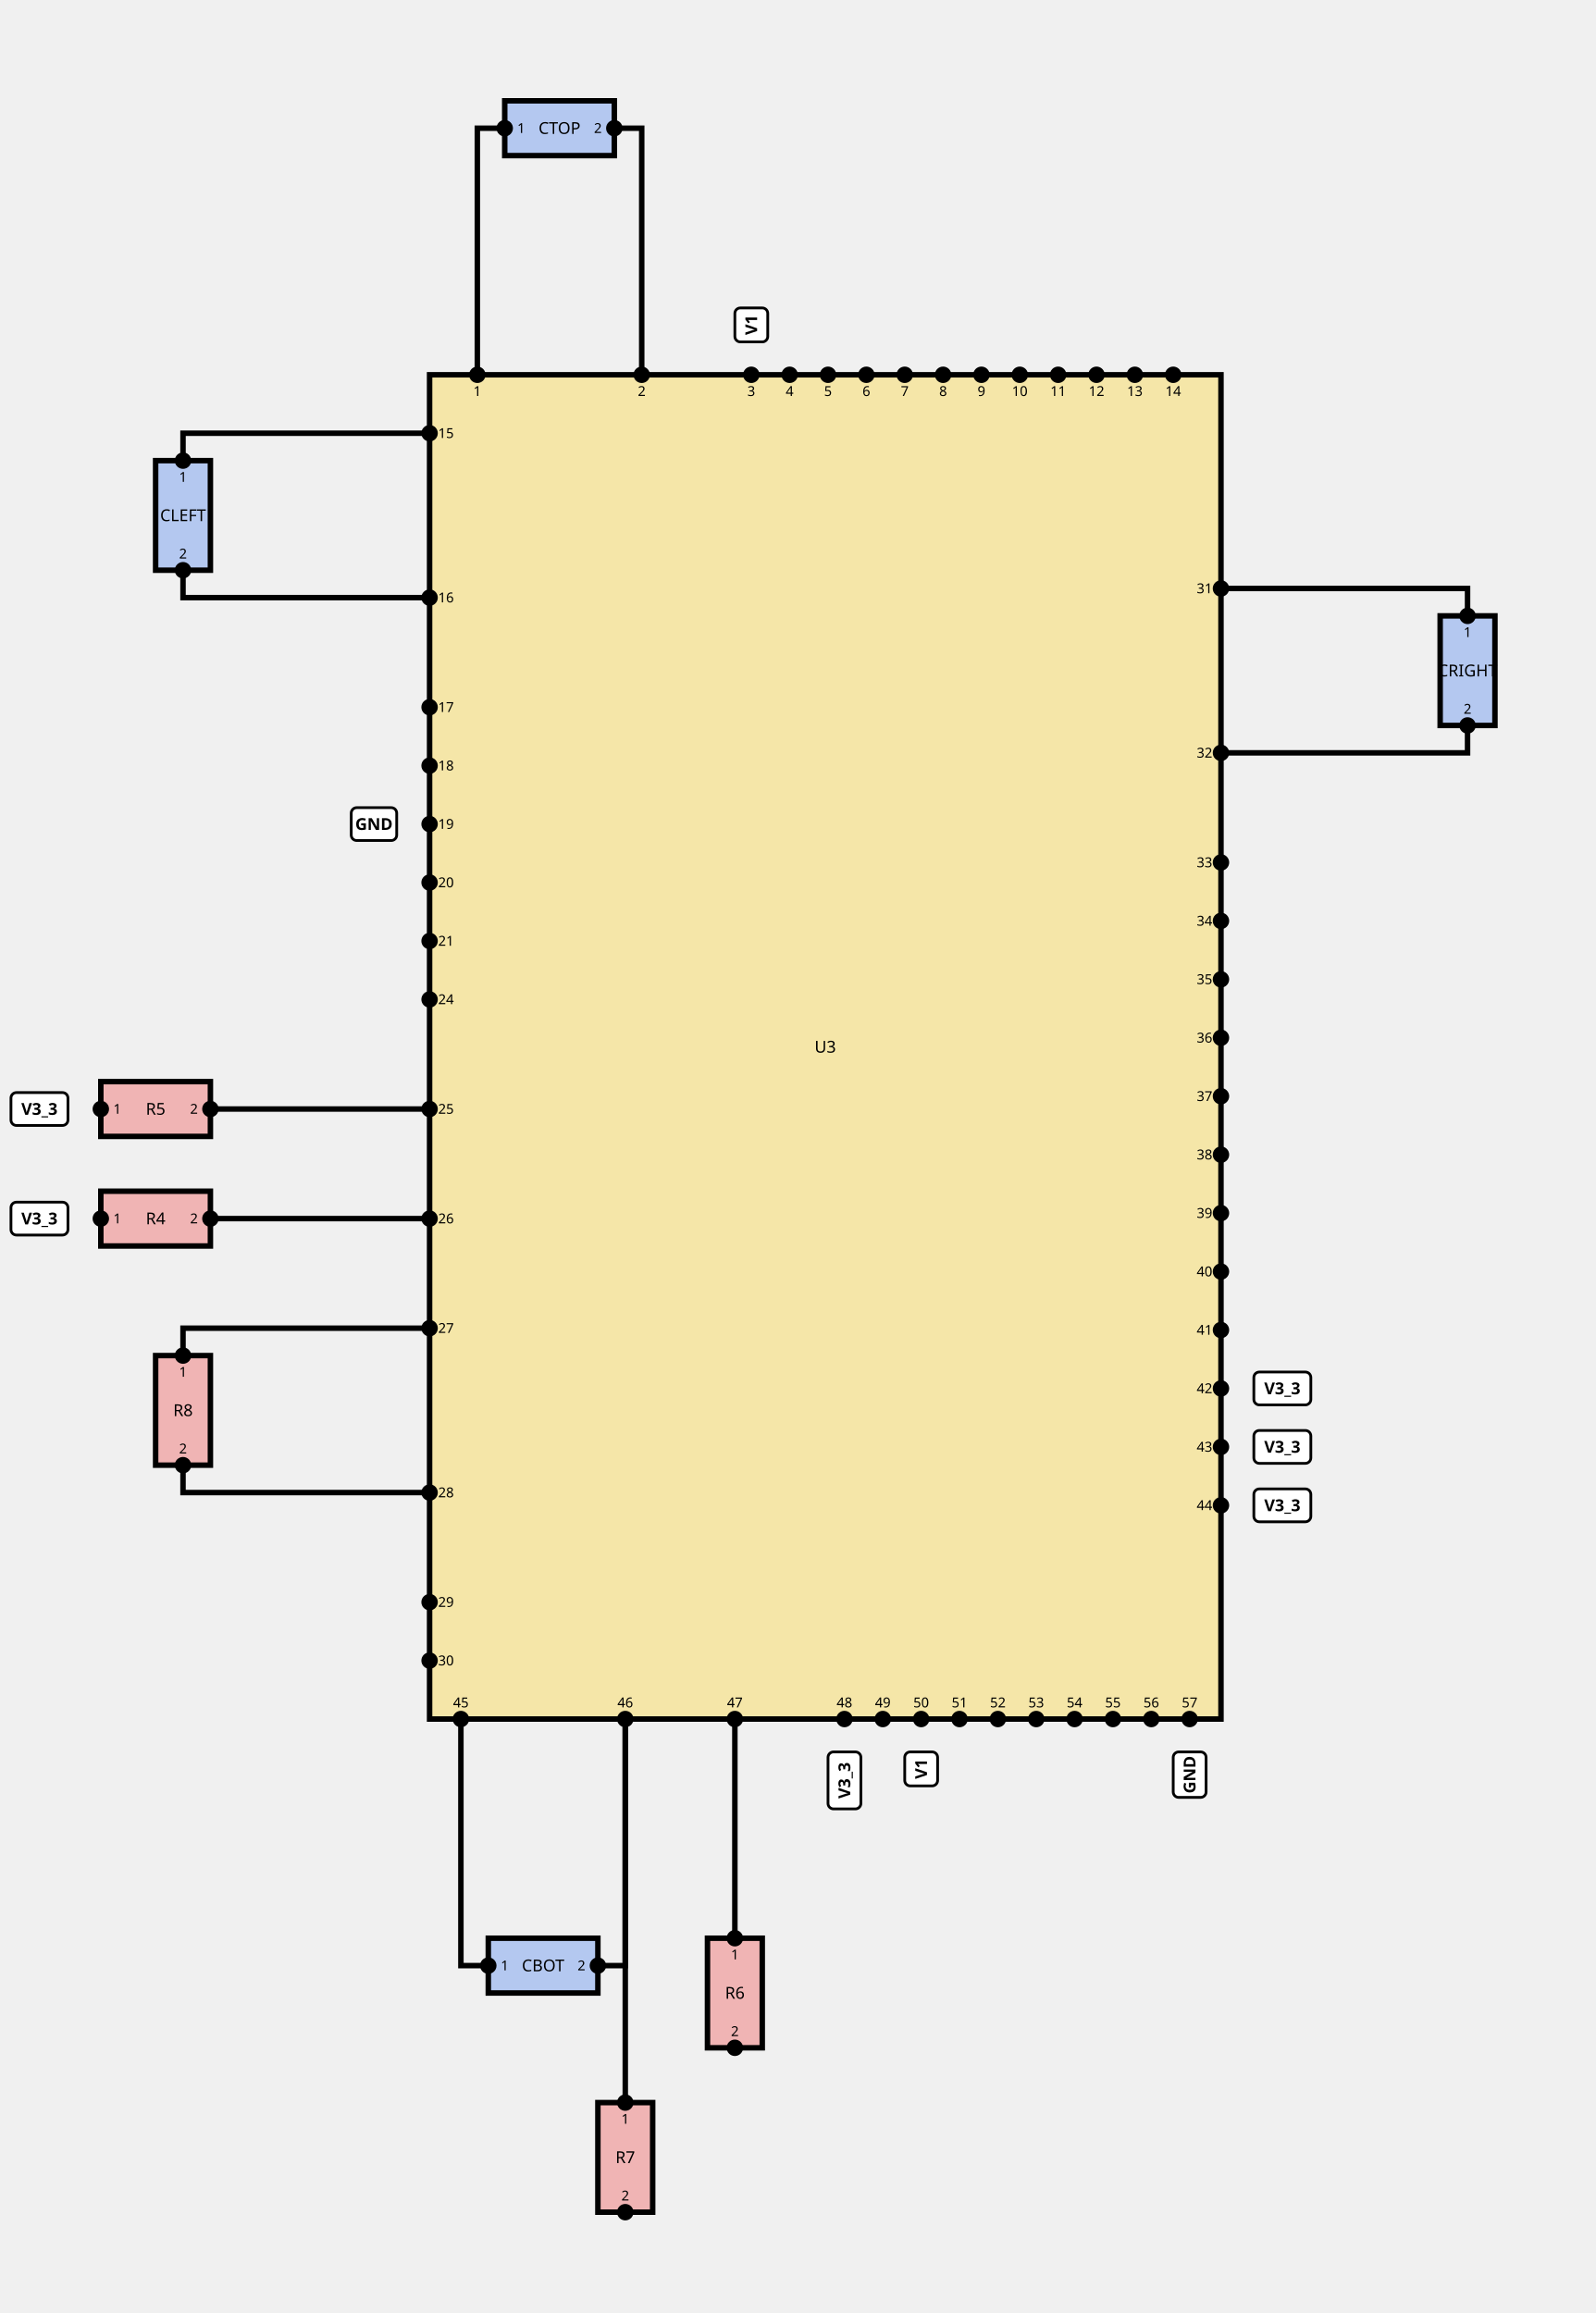
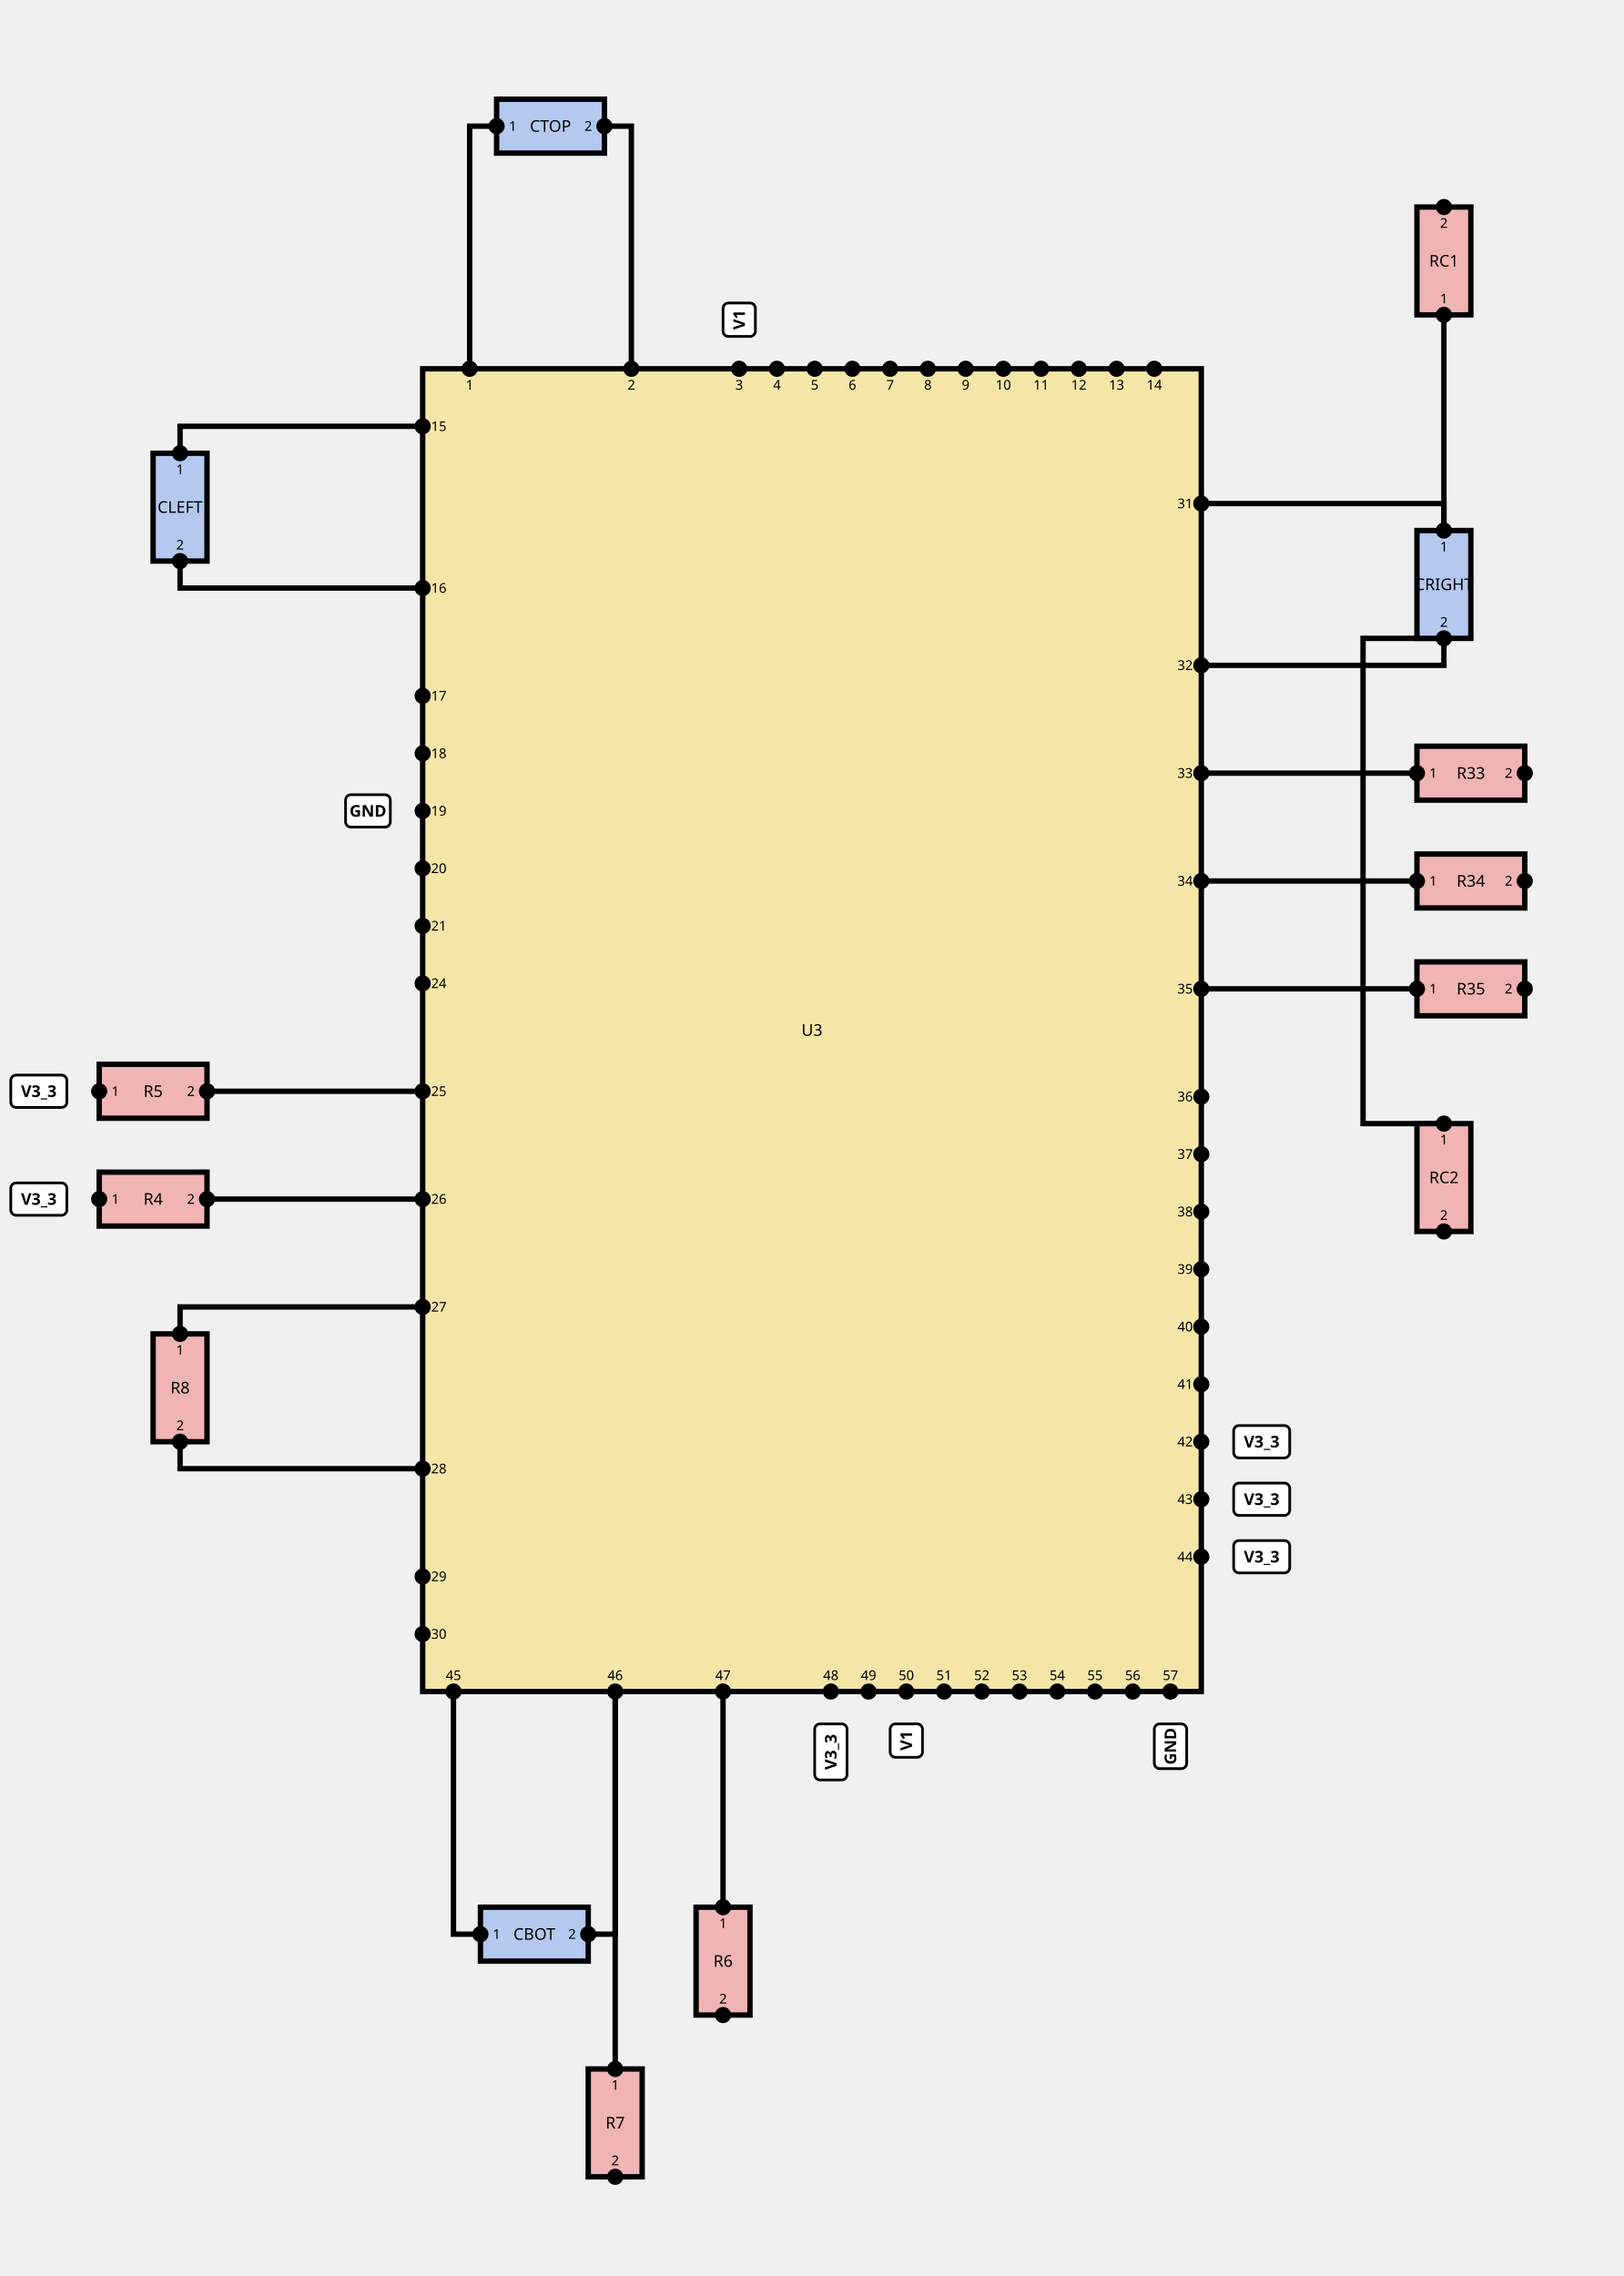
- <svg xmlns="http://www.w3.org/2000/svg" width="291.229" height="422.133" viewBox="0 0 291.229 422.133">
+ <svg xmlns="http://www.w3.org/2000/svg" width="301.229" height="422.133" viewBox="0 0 301.229 422.133">
  <polyline points="33.4,247.4 33.4,242.4 78.4,242.4" fill="none" stroke="black" stroke-width="1" />
  <polyline points="33.4,267.4 33.4,272.4 78.4,272.4" fill="none" stroke="black" stroke-width="1" />
  <polyline points="92.114,23.4 87.114,23.4 87.114,68.4" fill="none" stroke="black" stroke-width="1" />
  <polyline points="112.114,23.4 117.114,23.4 117.114,68.4" fill="none" stroke="black" stroke-width="1" />
  <polyline points="33.4,84.067 33.4,79.067 78.4,79.067" fill="none" stroke="black" stroke-width="1" />
  <polyline points="33.4,104.067 33.4,109.067 78.4,109.067" fill="none" stroke="black" stroke-width="1" />
-   <polyline points="267.829,112.4 267.829,107.4 222.829,107.4" fill="none" stroke="black" stroke-width="1" />
-   <polyline points="267.829,132.4 267.829,137.4 222.829,137.4" fill="none" stroke="black" stroke-width="1" />
+   <polyline points="267.829,98.4 267.829,93.4 222.829,93.4" fill="none" stroke="black" stroke-width="1" />
+   <polyline points="267.829,118.4 267.829,123.4 222.829,123.4" fill="none" stroke="black" stroke-width="1" />
  <polyline points="89.114,358.733 84.114,358.733 84.114,313.733" fill="none" stroke="black" stroke-width="1" />
  <polyline points="109.114,358.733 114.114,358.733 114.114,313.733" fill="none" stroke="black" stroke-width="1" />
  <polyline points="38.4,222.4 78.4,222.4" fill="none" stroke="black" stroke-width="1" />
  <polyline points="38.4,202.4 78.4,202.4" fill="none" stroke="black" stroke-width="1" />
  <polyline points="134.114,353.733 134.114,313.733" fill="none" stroke="black" stroke-width="1" />
  <polyline points="114.114,383.733 114.114,313.733" fill="none" stroke="black" stroke-width="1" />
+   <polyline points="262.829,143.4 222.829,143.4" fill="none" stroke="black" stroke-width="1" />
+   <polyline points="262.829,163.4 222.829,163.4" fill="none" stroke="black" stroke-width="1" />
+   <polyline points="262.829,183.4 222.829,183.4" fill="none" stroke="black" stroke-width="1" />
+   <polyline points="267.829,58.4 267.829,98.4" fill="none" stroke="black" stroke-width="1" />
+   <polyline points="267.829,208.4 252.829,208.4 252.829,118.4 267.829,118.4" fill="none" stroke="black" stroke-width="1" />
  <rect x="78.4" y="68.4" width="144.429" height="245.333" fill="#f5e6a8" stroke="black" stroke-width="1" />
  <circle cx="87.114" cy="68.4" r="1.5" fill="black" />
  <text x="87.114" y="71.4" font-family="sans-serif" font-size="2.5" text-anchor="middle" dominant-baseline="middle">1</text>
  <circle cx="117.114" cy="68.4" r="1.5" fill="black" />
  <text x="117.114" y="71.4" font-family="sans-serif" font-size="2.5" text-anchor="middle" dominant-baseline="middle">2</text>
  <circle cx="137.114" cy="68.4" r="1.5" fill="black" />
  <text x="137.114" y="71.4" font-family="sans-serif" font-size="2.5" text-anchor="middle" dominant-baseline="middle">3</text>
  <circle cx="144.114" cy="68.4" r="1.5" fill="black" />
  <text x="144.114" y="71.4" font-family="sans-serif" font-size="2.5" text-anchor="middle" dominant-baseline="middle">4</text>
  <circle cx="151.114" cy="68.4" r="1.5" fill="black" />
  <text x="151.114" y="71.4" font-family="sans-serif" font-size="2.5" text-anchor="middle" dominant-baseline="middle">5</text>
  <circle cx="158.114" cy="68.4" r="1.5" fill="black" />
  <text x="158.114" y="71.4" font-family="sans-serif" font-size="2.5" text-anchor="middle" dominant-baseline="middle">6</text>
  <circle cx="165.114" cy="68.4" r="1.5" fill="black" />
  <text x="165.114" y="71.4" font-family="sans-serif" font-size="2.5" text-anchor="middle" dominant-baseline="middle">7</text>
  <circle cx="172.114" cy="68.4" r="1.5" fill="black" />
  <text x="172.114" y="71.4" font-family="sans-serif" font-size="2.5" text-anchor="middle" dominant-baseline="middle">8</text>
  <circle cx="179.114" cy="68.4" r="1.5" fill="black" />
  <text x="179.114" y="71.4" font-family="sans-serif" font-size="2.5" text-anchor="middle" dominant-baseline="middle">9</text>
  <circle cx="186.114" cy="68.4" r="1.5" fill="black" />
  <text x="186.114" y="71.4" font-family="sans-serif" font-size="2.5" text-anchor="middle" dominant-baseline="middle">10</text>
  <circle cx="193.114" cy="68.4" r="1.5" fill="black" />
  <text x="193.114" y="71.4" font-family="sans-serif" font-size="2.5" text-anchor="middle" dominant-baseline="middle">11</text>
  <circle cx="200.114" cy="68.4" r="1.5" fill="black" />
  <text x="200.114" y="71.4" font-family="sans-serif" font-size="2.5" text-anchor="middle" dominant-baseline="middle">12</text>
  <circle cx="207.114" cy="68.4" r="1.5" fill="black" />
  <text x="207.114" y="71.4" font-family="sans-serif" font-size="2.5" text-anchor="middle" dominant-baseline="middle">13</text>
  <circle cx="214.114" cy="68.4" r="1.5" fill="black" />
  <text x="214.114" y="71.4" font-family="sans-serif" font-size="2.5" text-anchor="middle" dominant-baseline="middle">14</text>
  <circle cx="78.4" cy="79.067" r="1.5" fill="black" />
  <text x="81.4" y="79.067" font-family="sans-serif" font-size="2.5" text-anchor="middle" dominant-baseline="middle">15</text>
  <circle cx="78.4" cy="109.067" r="1.5" fill="black" />
  <text x="81.4" y="109.067" font-family="sans-serif" font-size="2.5" text-anchor="middle" dominant-baseline="middle">16</text>
  <circle cx="78.4" cy="129.067" r="1.5" fill="black" />
  <text x="81.4" y="129.067" font-family="sans-serif" font-size="2.5" text-anchor="middle" dominant-baseline="middle">17</text>
  <circle cx="78.4" cy="139.733" r="1.5" fill="black" />
  <text x="81.4" y="139.733" font-family="sans-serif" font-size="2.5" text-anchor="middle" dominant-baseline="middle">18</text>
  <circle cx="78.4" cy="150.4" r="1.5" fill="black" />
  <text x="81.4" y="150.4" font-family="sans-serif" font-size="2.5" text-anchor="middle" dominant-baseline="middle">19</text>
  <circle cx="78.4" cy="161.067" r="1.5" fill="black" />
  <text x="81.4" y="161.067" font-family="sans-serif" font-size="2.5" text-anchor="middle" dominant-baseline="middle">20</text>
  <circle cx="78.4" cy="171.733" r="1.5" fill="black" />
  <text x="81.4" y="171.733" font-family="sans-serif" font-size="2.5" text-anchor="middle" dominant-baseline="middle">21</text>
  <circle cx="78.4" cy="182.4" r="1.5" fill="black" />
  <text x="81.4" y="182.4" font-family="sans-serif" font-size="2.5" text-anchor="middle" dominant-baseline="middle">24</text>
  <circle cx="78.4" cy="202.4" r="1.5" fill="black" />
  <text x="81.4" y="202.4" font-family="sans-serif" font-size="2.5" text-anchor="middle" dominant-baseline="middle">25</text>
  <circle cx="78.4" cy="222.4" r="1.5" fill="black" />
  <text x="81.4" y="222.4" font-family="sans-serif" font-size="2.5" text-anchor="middle" dominant-baseline="middle">26</text>
  <circle cx="78.4" cy="242.4" r="1.5" fill="black" />
  <text x="81.4" y="242.4" font-family="sans-serif" font-size="2.5" text-anchor="middle" dominant-baseline="middle">27</text>
  <circle cx="78.4" cy="272.4" r="1.5" fill="black" />
  <text x="81.4" y="272.4" font-family="sans-serif" font-size="2.5" text-anchor="middle" dominant-baseline="middle">28</text>
  <circle cx="78.4" cy="292.4" r="1.5" fill="black" />
  <text x="81.4" y="292.4" font-family="sans-serif" font-size="2.5" text-anchor="middle" dominant-baseline="middle">29</text>
  <circle cx="78.4" cy="303.067" r="1.5" fill="black" />
  <text x="81.4" y="303.067" font-family="sans-serif" font-size="2.5" text-anchor="middle" dominant-baseline="middle">30</text>
-   <circle cx="222.829" cy="107.4" r="1.5" fill="black" />
-   <text x="219.829" y="107.4" font-family="sans-serif" font-size="2.5" text-anchor="middle" dominant-baseline="middle">31</text>
-   <circle cx="222.829" cy="137.4" r="1.5" fill="black" />
-   <text x="219.829" y="137.4" font-family="sans-serif" font-size="2.5" text-anchor="middle" dominant-baseline="middle">32</text>
-   <circle cx="222.829" cy="157.4" r="1.5" fill="black" />
-   <text x="219.829" y="157.4" font-family="sans-serif" font-size="2.5" text-anchor="middle" dominant-baseline="middle">33</text>
-   <circle cx="222.829" cy="168.067" r="1.5" fill="black" />
-   <text x="219.829" y="168.067" font-family="sans-serif" font-size="2.5" text-anchor="middle" dominant-baseline="middle">34</text>
-   <circle cx="222.829" cy="178.733" r="1.5" fill="black" />
-   <text x="219.829" y="178.733" font-family="sans-serif" font-size="2.5" text-anchor="middle" dominant-baseline="middle">35</text>
-   <circle cx="222.829" cy="189.4" r="1.5" fill="black" />
-   <text x="219.829" y="189.4" font-family="sans-serif" font-size="2.5" text-anchor="middle" dominant-baseline="middle">36</text>
-   <circle cx="222.829" cy="200.067" r="1.5" fill="black" />
-   <text x="219.829" y="200.067" font-family="sans-serif" font-size="2.5" text-anchor="middle" dominant-baseline="middle">37</text>
-   <circle cx="222.829" cy="210.733" r="1.5" fill="black" />
-   <text x="219.829" y="210.733" font-family="sans-serif" font-size="2.5" text-anchor="middle" dominant-baseline="middle">38</text>
-   <circle cx="222.829" cy="221.4" r="1.5" fill="black" />
-   <text x="219.829" y="221.4" font-family="sans-serif" font-size="2.5" text-anchor="middle" dominant-baseline="middle">39</text>
-   <circle cx="222.829" cy="232.067" r="1.5" fill="black" />
-   <text x="219.829" y="232.067" font-family="sans-serif" font-size="2.5" text-anchor="middle" dominant-baseline="middle">40</text>
-   <circle cx="222.829" cy="242.733" r="1.5" fill="black" />
-   <text x="219.829" y="242.733" font-family="sans-serif" font-size="2.5" text-anchor="middle" dominant-baseline="middle">41</text>
-   <circle cx="222.829" cy="253.4" r="1.5" fill="black" />
-   <text x="219.829" y="253.4" font-family="sans-serif" font-size="2.5" text-anchor="middle" dominant-baseline="middle">42</text>
-   <circle cx="222.829" cy="264.067" r="1.5" fill="black" />
-   <text x="219.829" y="264.067" font-family="sans-serif" font-size="2.5" text-anchor="middle" dominant-baseline="middle">43</text>
-   <circle cx="222.829" cy="274.733" r="1.5" fill="black" />
-   <text x="219.829" y="274.733" font-family="sans-serif" font-size="2.5" text-anchor="middle" dominant-baseline="middle">44</text>
+   <circle cx="222.829" cy="93.4" r="1.5" fill="black" />
+   <text x="219.829" y="93.4" font-family="sans-serif" font-size="2.5" text-anchor="middle" dominant-baseline="middle">31</text>
+   <circle cx="222.829" cy="123.4" r="1.5" fill="black" />
+   <text x="219.829" y="123.4" font-family="sans-serif" font-size="2.5" text-anchor="middle" dominant-baseline="middle">32</text>
+   <circle cx="222.829" cy="143.4" r="1.5" fill="black" />
+   <text x="219.829" y="143.4" font-family="sans-serif" font-size="2.5" text-anchor="middle" dominant-baseline="middle">33</text>
+   <circle cx="222.829" cy="163.4" r="1.5" fill="black" />
+   <text x="219.829" y="163.4" font-family="sans-serif" font-size="2.5" text-anchor="middle" dominant-baseline="middle">34</text>
+   <circle cx="222.829" cy="183.4" r="1.5" fill="black" />
+   <text x="219.829" y="183.4" font-family="sans-serif" font-size="2.5" text-anchor="middle" dominant-baseline="middle">35</text>
+   <circle cx="222.829" cy="203.4" r="1.5" fill="black" />
+   <text x="219.829" y="203.4" font-family="sans-serif" font-size="2.5" text-anchor="middle" dominant-baseline="middle">36</text>
+   <circle cx="222.829" cy="214.067" r="1.5" fill="black" />
+   <text x="219.829" y="214.067" font-family="sans-serif" font-size="2.5" text-anchor="middle" dominant-baseline="middle">37</text>
+   <circle cx="222.829" cy="224.733" r="1.5" fill="black" />
+   <text x="219.829" y="224.733" font-family="sans-serif" font-size="2.5" text-anchor="middle" dominant-baseline="middle">38</text>
+   <circle cx="222.829" cy="235.4" r="1.5" fill="black" />
+   <text x="219.829" y="235.4" font-family="sans-serif" font-size="2.5" text-anchor="middle" dominant-baseline="middle">39</text>
+   <circle cx="222.829" cy="246.067" r="1.5" fill="black" />
+   <text x="219.829" y="246.067" font-family="sans-serif" font-size="2.5" text-anchor="middle" dominant-baseline="middle">40</text>
+   <circle cx="222.829" cy="256.733" r="1.5" fill="black" />
+   <text x="219.829" y="256.733" font-family="sans-serif" font-size="2.5" text-anchor="middle" dominant-baseline="middle">41</text>
+   <circle cx="222.829" cy="267.4" r="1.5" fill="black" />
+   <text x="219.829" y="267.4" font-family="sans-serif" font-size="2.5" text-anchor="middle" dominant-baseline="middle">42</text>
+   <circle cx="222.829" cy="278.067" r="1.5" fill="black" />
+   <text x="219.829" y="278.067" font-family="sans-serif" font-size="2.5" text-anchor="middle" dominant-baseline="middle">43</text>
+   <circle cx="222.829" cy="288.733" r="1.5" fill="black" />
+   <text x="219.829" y="288.733" font-family="sans-serif" font-size="2.5" text-anchor="middle" dominant-baseline="middle">44</text>
  <circle cx="84.114" cy="313.733" r="1.5" fill="black" />
  <text x="84.114" y="310.733" font-family="sans-serif" font-size="2.5" text-anchor="middle" dominant-baseline="middle">45</text>
  <circle cx="114.114" cy="313.733" r="1.5" fill="black" />
  <text x="114.114" y="310.733" font-family="sans-serif" font-size="2.5" text-anchor="middle" dominant-baseline="middle">46</text>
  <circle cx="134.114" cy="313.733" r="1.5" fill="black" />
  <text x="134.114" y="310.733" font-family="sans-serif" font-size="2.5" text-anchor="middle" dominant-baseline="middle">47</text>
  <circle cx="154.114" cy="313.733" r="1.5" fill="black" />
  <text x="154.114" y="310.733" font-family="sans-serif" font-size="2.5" text-anchor="middle" dominant-baseline="middle">48</text>
  <circle cx="161.114" cy="313.733" r="1.5" fill="black" />
  <text x="161.114" y="310.733" font-family="sans-serif" font-size="2.5" text-anchor="middle" dominant-baseline="middle">49</text>
  <circle cx="168.114" cy="313.733" r="1.5" fill="black" />
  <text x="168.114" y="310.733" font-family="sans-serif" font-size="2.5" text-anchor="middle" dominant-baseline="middle">50</text>
  <circle cx="175.114" cy="313.733" r="1.5" fill="black" />
  <text x="175.114" y="310.733" font-family="sans-serif" font-size="2.5" text-anchor="middle" dominant-baseline="middle">51</text>
  <circle cx="182.114" cy="313.733" r="1.5" fill="black" />
  <text x="182.114" y="310.733" font-family="sans-serif" font-size="2.5" text-anchor="middle" dominant-baseline="middle">52</text>
  <circle cx="189.114" cy="313.733" r="1.5" fill="black" />
  <text x="189.114" y="310.733" font-family="sans-serif" font-size="2.5" text-anchor="middle" dominant-baseline="middle">53</text>
  <circle cx="196.114" cy="313.733" r="1.5" fill="black" />
  <text x="196.114" y="310.733" font-family="sans-serif" font-size="2.5" text-anchor="middle" dominant-baseline="middle">54</text>
  <circle cx="203.114" cy="313.733" r="1.5" fill="black" />
  <text x="203.114" y="310.733" font-family="sans-serif" font-size="2.5" text-anchor="middle" dominant-baseline="middle">55</text>
  <circle cx="210.114" cy="313.733" r="1.5" fill="black" />
  <text x="210.114" y="310.733" font-family="sans-serif" font-size="2.5" text-anchor="middle" dominant-baseline="middle">56</text>
  <circle cx="217.114" cy="313.733" r="1.5" fill="black" />
  <text x="217.114" y="310.733" font-family="sans-serif" font-size="2.5" text-anchor="middle" dominant-baseline="middle">57</text>
  <text x="150.614" y="191.067" font-family="sans-serif" font-size="3" text-anchor="middle" dominant-baseline="middle">U3</text>
  <rect x="28.4" y="247.4" width="10" height="20" fill="#f0b4b4" stroke="black" stroke-width="1" />
  <circle cx="33.4" cy="247.4" r="1.5" fill="black" />
  <text x="33.4" y="250.4" font-family="sans-serif" font-size="2.5" text-anchor="middle" dominant-baseline="middle">1</text>
  <circle cx="33.4" cy="267.4" r="1.5" fill="black" />
  <text x="33.4" y="264.4" font-family="sans-serif" font-size="2.5" text-anchor="middle" dominant-baseline="middle">2</text>
  <text x="33.4" y="257.4" font-family="sans-serif" font-size="3" text-anchor="middle" dominant-baseline="middle">R8</text>
  <rect x="92.114" y="18.4" width="20" height="10" fill="#b4c8f0" stroke="black" stroke-width="1" />
  <circle cx="92.114" cy="23.4" r="1.5" fill="black" />
  <text x="95.114" y="23.4" font-family="sans-serif" font-size="2.5" text-anchor="middle" dominant-baseline="middle">1</text>
  <circle cx="112.114" cy="23.4" r="1.5" fill="black" />
  <text x="109.114" y="23.4" font-family="sans-serif" font-size="2.5" text-anchor="middle" dominant-baseline="middle">2</text>
  <text x="102.114" y="23.4" font-family="sans-serif" font-size="3" text-anchor="middle" dominant-baseline="middle">CTOP</text>
  <rect x="28.4" y="84.067" width="10" height="20" fill="#b4c8f0" stroke="black" stroke-width="1" />
  <circle cx="33.4" cy="84.067" r="1.5" fill="black" />
  <text x="33.4" y="87.067" font-family="sans-serif" font-size="2.5" text-anchor="middle" dominant-baseline="middle">1</text>
  <circle cx="33.4" cy="104.067" r="1.5" fill="black" />
  <text x="33.4" y="101.067" font-family="sans-serif" font-size="2.5" text-anchor="middle" dominant-baseline="middle">2</text>
  <text x="33.4" y="94.067" font-family="sans-serif" font-size="3" text-anchor="middle" dominant-baseline="middle">CLEFT</text>
-   <rect x="262.829" y="112.4" width="10" height="20" fill="#b4c8f0" stroke="black" stroke-width="1" />
-   <circle cx="267.829" cy="112.4" r="1.5" fill="black" />
-   <text x="267.829" y="115.4" font-family="sans-serif" font-size="2.5" text-anchor="middle" dominant-baseline="middle">1</text>
-   <circle cx="267.829" cy="132.4" r="1.5" fill="black" />
-   <text x="267.829" y="129.4" font-family="sans-serif" font-size="2.5" text-anchor="middle" dominant-baseline="middle">2</text>
-   <text x="267.829" y="122.4" font-family="sans-serif" font-size="3" text-anchor="middle" dominant-baseline="middle">CRIGHT</text>
+   <rect x="262.829" y="98.4" width="10" height="20" fill="#b4c8f0" stroke="black" stroke-width="1" />
+   <circle cx="267.829" cy="98.4" r="1.5" fill="black" />
+   <text x="267.829" y="101.4" font-family="sans-serif" font-size="2.5" text-anchor="middle" dominant-baseline="middle">1</text>
+   <circle cx="267.829" cy="118.4" r="1.5" fill="black" />
+   <text x="267.829" y="115.4" font-family="sans-serif" font-size="2.5" text-anchor="middle" dominant-baseline="middle">2</text>
+   <text x="267.829" y="108.4" font-family="sans-serif" font-size="3" text-anchor="middle" dominant-baseline="middle">CRIGHT</text>
  <rect x="89.114" y="353.733" width="20" height="10" fill="#b4c8f0" stroke="black" stroke-width="1" />
  <circle cx="89.114" cy="358.733" r="1.5" fill="black" />
  <text x="92.114" y="358.733" font-family="sans-serif" font-size="2.5" text-anchor="middle" dominant-baseline="middle">1</text>
  <circle cx="109.114" cy="358.733" r="1.5" fill="black" />
  <text x="106.114" y="358.733" font-family="sans-serif" font-size="2.5" text-anchor="middle" dominant-baseline="middle">2</text>
  <text x="99.114" y="358.733" font-family="sans-serif" font-size="3" text-anchor="middle" dominant-baseline="middle">CBOT</text>
  <rect x="18.4" y="217.4" width="20" height="10" fill="#f0b4b4" stroke="black" stroke-width="1" />
  <circle cx="38.4" cy="222.4" r="1.5" fill="black" />
  <text x="35.4" y="222.4" font-family="sans-serif" font-size="2.5" text-anchor="middle" dominant-baseline="middle">2</text>
  <circle cx="18.4" cy="222.4" r="1.5" fill="black" />
  <text x="21.4" y="222.4" font-family="sans-serif" font-size="2.5" text-anchor="middle" dominant-baseline="middle">1</text>
  <text x="28.4" y="222.4" font-family="sans-serif" font-size="3" text-anchor="middle" dominant-baseline="middle">R4</text>
  <rect x="18.4" y="197.4" width="20" height="10" fill="#f0b4b4" stroke="black" stroke-width="1" />
  <circle cx="38.4" cy="202.4" r="1.5" fill="black" />
  <text x="35.4" y="202.4" font-family="sans-serif" font-size="2.5" text-anchor="middle" dominant-baseline="middle">2</text>
  <circle cx="18.4" cy="202.4" r="1.5" fill="black" />
  <text x="21.4" y="202.4" font-family="sans-serif" font-size="2.5" text-anchor="middle" dominant-baseline="middle">1</text>
  <text x="28.4" y="202.4" font-family="sans-serif" font-size="3" text-anchor="middle" dominant-baseline="middle">R5</text>
  <rect x="129.114" y="353.733" width="10" height="20" fill="#f0b4b4" stroke="black" stroke-width="1" />
  <circle cx="134.114" cy="353.733" r="1.5" fill="black" />
  <text x="134.114" y="356.733" font-family="sans-serif" font-size="2.5" text-anchor="middle" dominant-baseline="middle">1</text>
  <circle cx="134.114" cy="373.733" r="1.5" fill="black" />
  <text x="134.114" y="370.733" font-family="sans-serif" font-size="2.5" text-anchor="middle" dominant-baseline="middle">2</text>
  <text x="134.114" y="363.733" font-family="sans-serif" font-size="3" text-anchor="middle" dominant-baseline="middle">R6</text>
  <rect x="109.114" y="383.733" width="10" height="20" fill="#f0b4b4" stroke="black" stroke-width="1" />
  <circle cx="114.114" cy="383.733" r="1.5" fill="black" />
  <text x="114.114" y="386.733" font-family="sans-serif" font-size="2.5" text-anchor="middle" dominant-baseline="middle">1</text>
  <circle cx="114.114" cy="403.733" r="1.5" fill="black" />
  <text x="114.114" y="400.733" font-family="sans-serif" font-size="2.5" text-anchor="middle" dominant-baseline="middle">2</text>
  <text x="114.114" y="393.733" font-family="sans-serif" font-size="3" text-anchor="middle" dominant-baseline="middle">R7</text>
+   <rect x="262.829" y="138.4" width="20" height="10" fill="#f0b4b4" stroke="black" stroke-width="1" />
+   <circle cx="262.829" cy="143.4" r="1.5" fill="black" />
+   <text x="265.829" y="143.4" font-family="sans-serif" font-size="2.5" text-anchor="middle" dominant-baseline="middle">1</text>
+   <circle cx="282.829" cy="143.4" r="1.5" fill="black" />
+   <text x="279.829" y="143.4" font-family="sans-serif" font-size="2.5" text-anchor="middle" dominant-baseline="middle">2</text>
+   <text x="272.829" y="143.4" font-family="sans-serif" font-size="3" text-anchor="middle" dominant-baseline="middle">R33</text>
+   <rect x="262.829" y="158.4" width="20" height="10" fill="#f0b4b4" stroke="black" stroke-width="1" />
+   <circle cx="262.829" cy="163.4" r="1.5" fill="black" />
+   <text x="265.829" y="163.4" font-family="sans-serif" font-size="2.5" text-anchor="middle" dominant-baseline="middle">1</text>
+   <circle cx="282.829" cy="163.4" r="1.5" fill="black" />
+   <text x="279.829" y="163.4" font-family="sans-serif" font-size="2.5" text-anchor="middle" dominant-baseline="middle">2</text>
+   <text x="272.829" y="163.4" font-family="sans-serif" font-size="3" text-anchor="middle" dominant-baseline="middle">R34</text>
+   <rect x="262.829" y="178.4" width="20" height="10" fill="#f0b4b4" stroke="black" stroke-width="1" />
+   <circle cx="262.829" cy="183.4" r="1.5" fill="black" />
+   <text x="265.829" y="183.4" font-family="sans-serif" font-size="2.5" text-anchor="middle" dominant-baseline="middle">1</text>
+   <circle cx="282.829" cy="183.4" r="1.5" fill="black" />
+   <text x="279.829" y="183.4" font-family="sans-serif" font-size="2.5" text-anchor="middle" dominant-baseline="middle">2</text>
+   <text x="272.829" y="183.4" font-family="sans-serif" font-size="3" text-anchor="middle" dominant-baseline="middle">R35</text>
+   <rect x="262.829" y="38.4" width="10" height="20" fill="#f0b4b4" stroke="black" stroke-width="1" />
+   <circle cx="267.829" cy="58.4" r="1.5" fill="black" />
+   <text x="267.829" y="55.4" font-family="sans-serif" font-size="2.5" text-anchor="middle" dominant-baseline="middle">1</text>
+   <circle cx="267.829" cy="38.4" r="1.5" fill="black" />
+   <text x="267.829" y="41.4" font-family="sans-serif" font-size="2.5" text-anchor="middle" dominant-baseline="middle">2</text>
+   <text x="267.829" y="48.4" font-family="sans-serif" font-size="3" text-anchor="middle" dominant-baseline="middle">RC1</text>
+   <rect x="262.829" y="208.4" width="10" height="20" fill="#f0b4b4" stroke="black" stroke-width="1" />
+   <circle cx="267.829" cy="208.4" r="1.5" fill="black" />
+   <text x="267.829" y="211.4" font-family="sans-serif" font-size="2.5" text-anchor="middle" dominant-baseline="middle">1</text>
+   <circle cx="267.829" cy="228.4" r="1.5" fill="black" />
+   <text x="267.829" y="225.4" font-family="sans-serif" font-size="2.5" text-anchor="middle" dominant-baseline="middle">2</text>
+   <text x="267.829" y="218.4" font-family="sans-serif" font-size="3" text-anchor="middle" dominant-baseline="middle">RC2</text>
  <rect x="134.114" y="56.2" width="6" height="6.2" rx="1" fill="white" stroke="black" stroke-width="0.5" />
  <text x="137.114" y="59.3" font-family="sans-serif" font-size="3" font-weight="bold" text-anchor="middle" dominant-baseline="middle" transform="rotate(-90 137.114 59.3)">V1</text>
  <rect x="64.1" y="147.4" width="8.3" height="6" rx="1" fill="white" stroke="black" stroke-width="0.5" />
  <text x="68.25" y="150.4" font-family="sans-serif" font-size="3" font-weight="bold" text-anchor="middle" dominant-baseline="middle">GND</text>
-   <rect x="228.829" y="250.4" width="10.4" height="6" rx="1" fill="white" stroke="black" stroke-width="0.5" />
-   <text x="234.029" y="253.4" font-family="sans-serif" font-size="3" font-weight="bold" text-anchor="middle" dominant-baseline="middle">V3_3</text>
-   <rect x="228.829" y="261.067" width="10.4" height="6" rx="1" fill="white" stroke="black" stroke-width="0.5" />
-   <text x="234.029" y="264.067" font-family="sans-serif" font-size="3" font-weight="bold" text-anchor="middle" dominant-baseline="middle">V3_3</text>
-   <rect x="228.829" y="271.733" width="10.4" height="6" rx="1" fill="white" stroke="black" stroke-width="0.5" />
-   <text x="234.029" y="274.733" font-family="sans-serif" font-size="3" font-weight="bold" text-anchor="middle" dominant-baseline="middle">V3_3</text>
+   <rect x="228.829" y="264.4" width="10.4" height="6" rx="1" fill="white" stroke="black" stroke-width="0.5" />
+   <text x="234.029" y="267.4" font-family="sans-serif" font-size="3" font-weight="bold" text-anchor="middle" dominant-baseline="middle">V3_3</text>
+   <rect x="228.829" y="275.067" width="10.4" height="6" rx="1" fill="white" stroke="black" stroke-width="0.5" />
+   <text x="234.029" y="278.067" font-family="sans-serif" font-size="3" font-weight="bold" text-anchor="middle" dominant-baseline="middle">V3_3</text>
+   <rect x="228.829" y="285.733" width="10.4" height="6" rx="1" fill="white" stroke="black" stroke-width="0.5" />
+   <text x="234.029" y="288.733" font-family="sans-serif" font-size="3" font-weight="bold" text-anchor="middle" dominant-baseline="middle">V3_3</text>
  <rect x="151.114" y="319.733" width="6" height="10.4" rx="1" fill="white" stroke="black" stroke-width="0.5" />
  <text x="154.114" y="324.933" font-family="sans-serif" font-size="3" font-weight="bold" text-anchor="middle" dominant-baseline="middle" transform="rotate(-90 154.114 324.933)">V3_3</text>
  <rect x="165.114" y="319.733" width="6" height="6.2" rx="1" fill="white" stroke="black" stroke-width="0.5" />
  <text x="168.114" y="322.833" font-family="sans-serif" font-size="3" font-weight="bold" text-anchor="middle" dominant-baseline="middle" transform="rotate(-90 168.114 322.833)">V1</text>
  <rect x="214.114" y="319.733" width="6" height="8.3" rx="1" fill="white" stroke="black" stroke-width="0.5" />
  <text x="217.114" y="323.883" font-family="sans-serif" font-size="3" font-weight="bold" text-anchor="middle" dominant-baseline="middle" transform="rotate(-90 217.114 323.883)">GND</text>
  <rect x="2" y="219.4" width="10.4" height="6" rx="1" fill="white" stroke="black" stroke-width="0.5" />
  <text x="7.2" y="222.4" font-family="sans-serif" font-size="3" font-weight="bold" text-anchor="middle" dominant-baseline="middle">V3_3</text>
  <rect x="2" y="199.4" width="10.4" height="6" rx="1" fill="white" stroke="black" stroke-width="0.5" />
  <text x="7.2" y="202.4" font-family="sans-serif" font-size="3" font-weight="bold" text-anchor="middle" dominant-baseline="middle">V3_3</text>
</svg>
